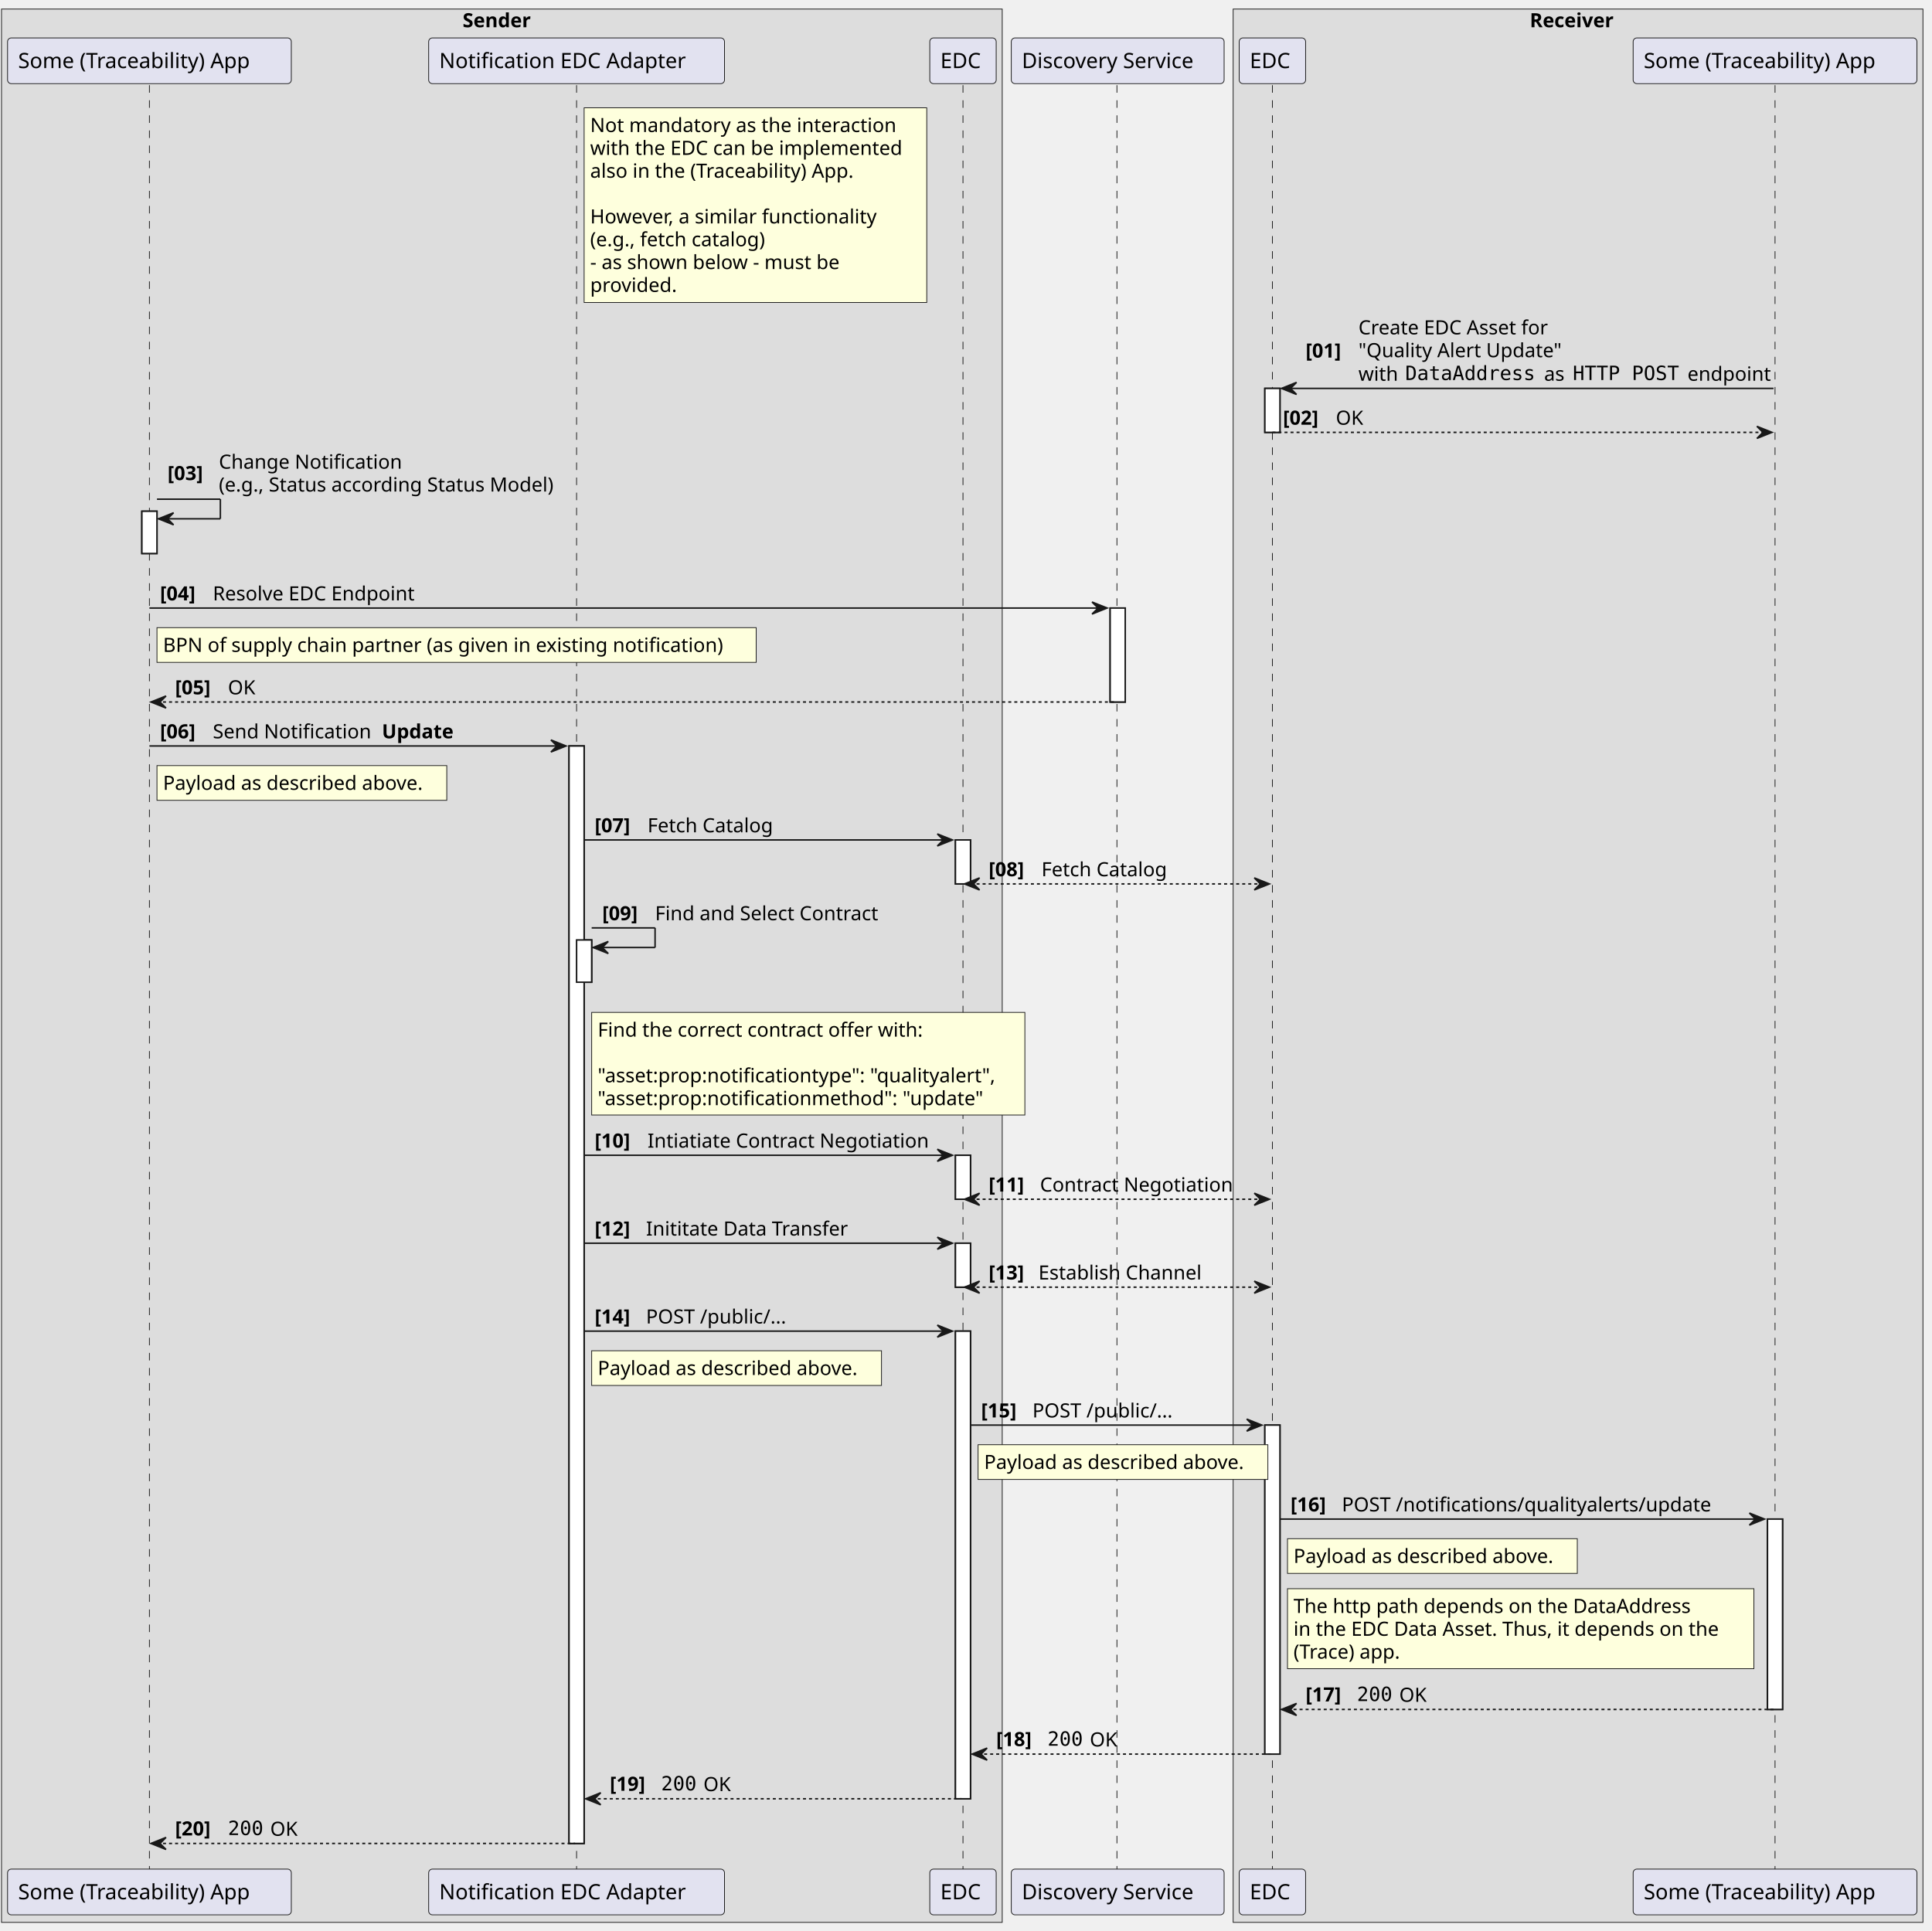
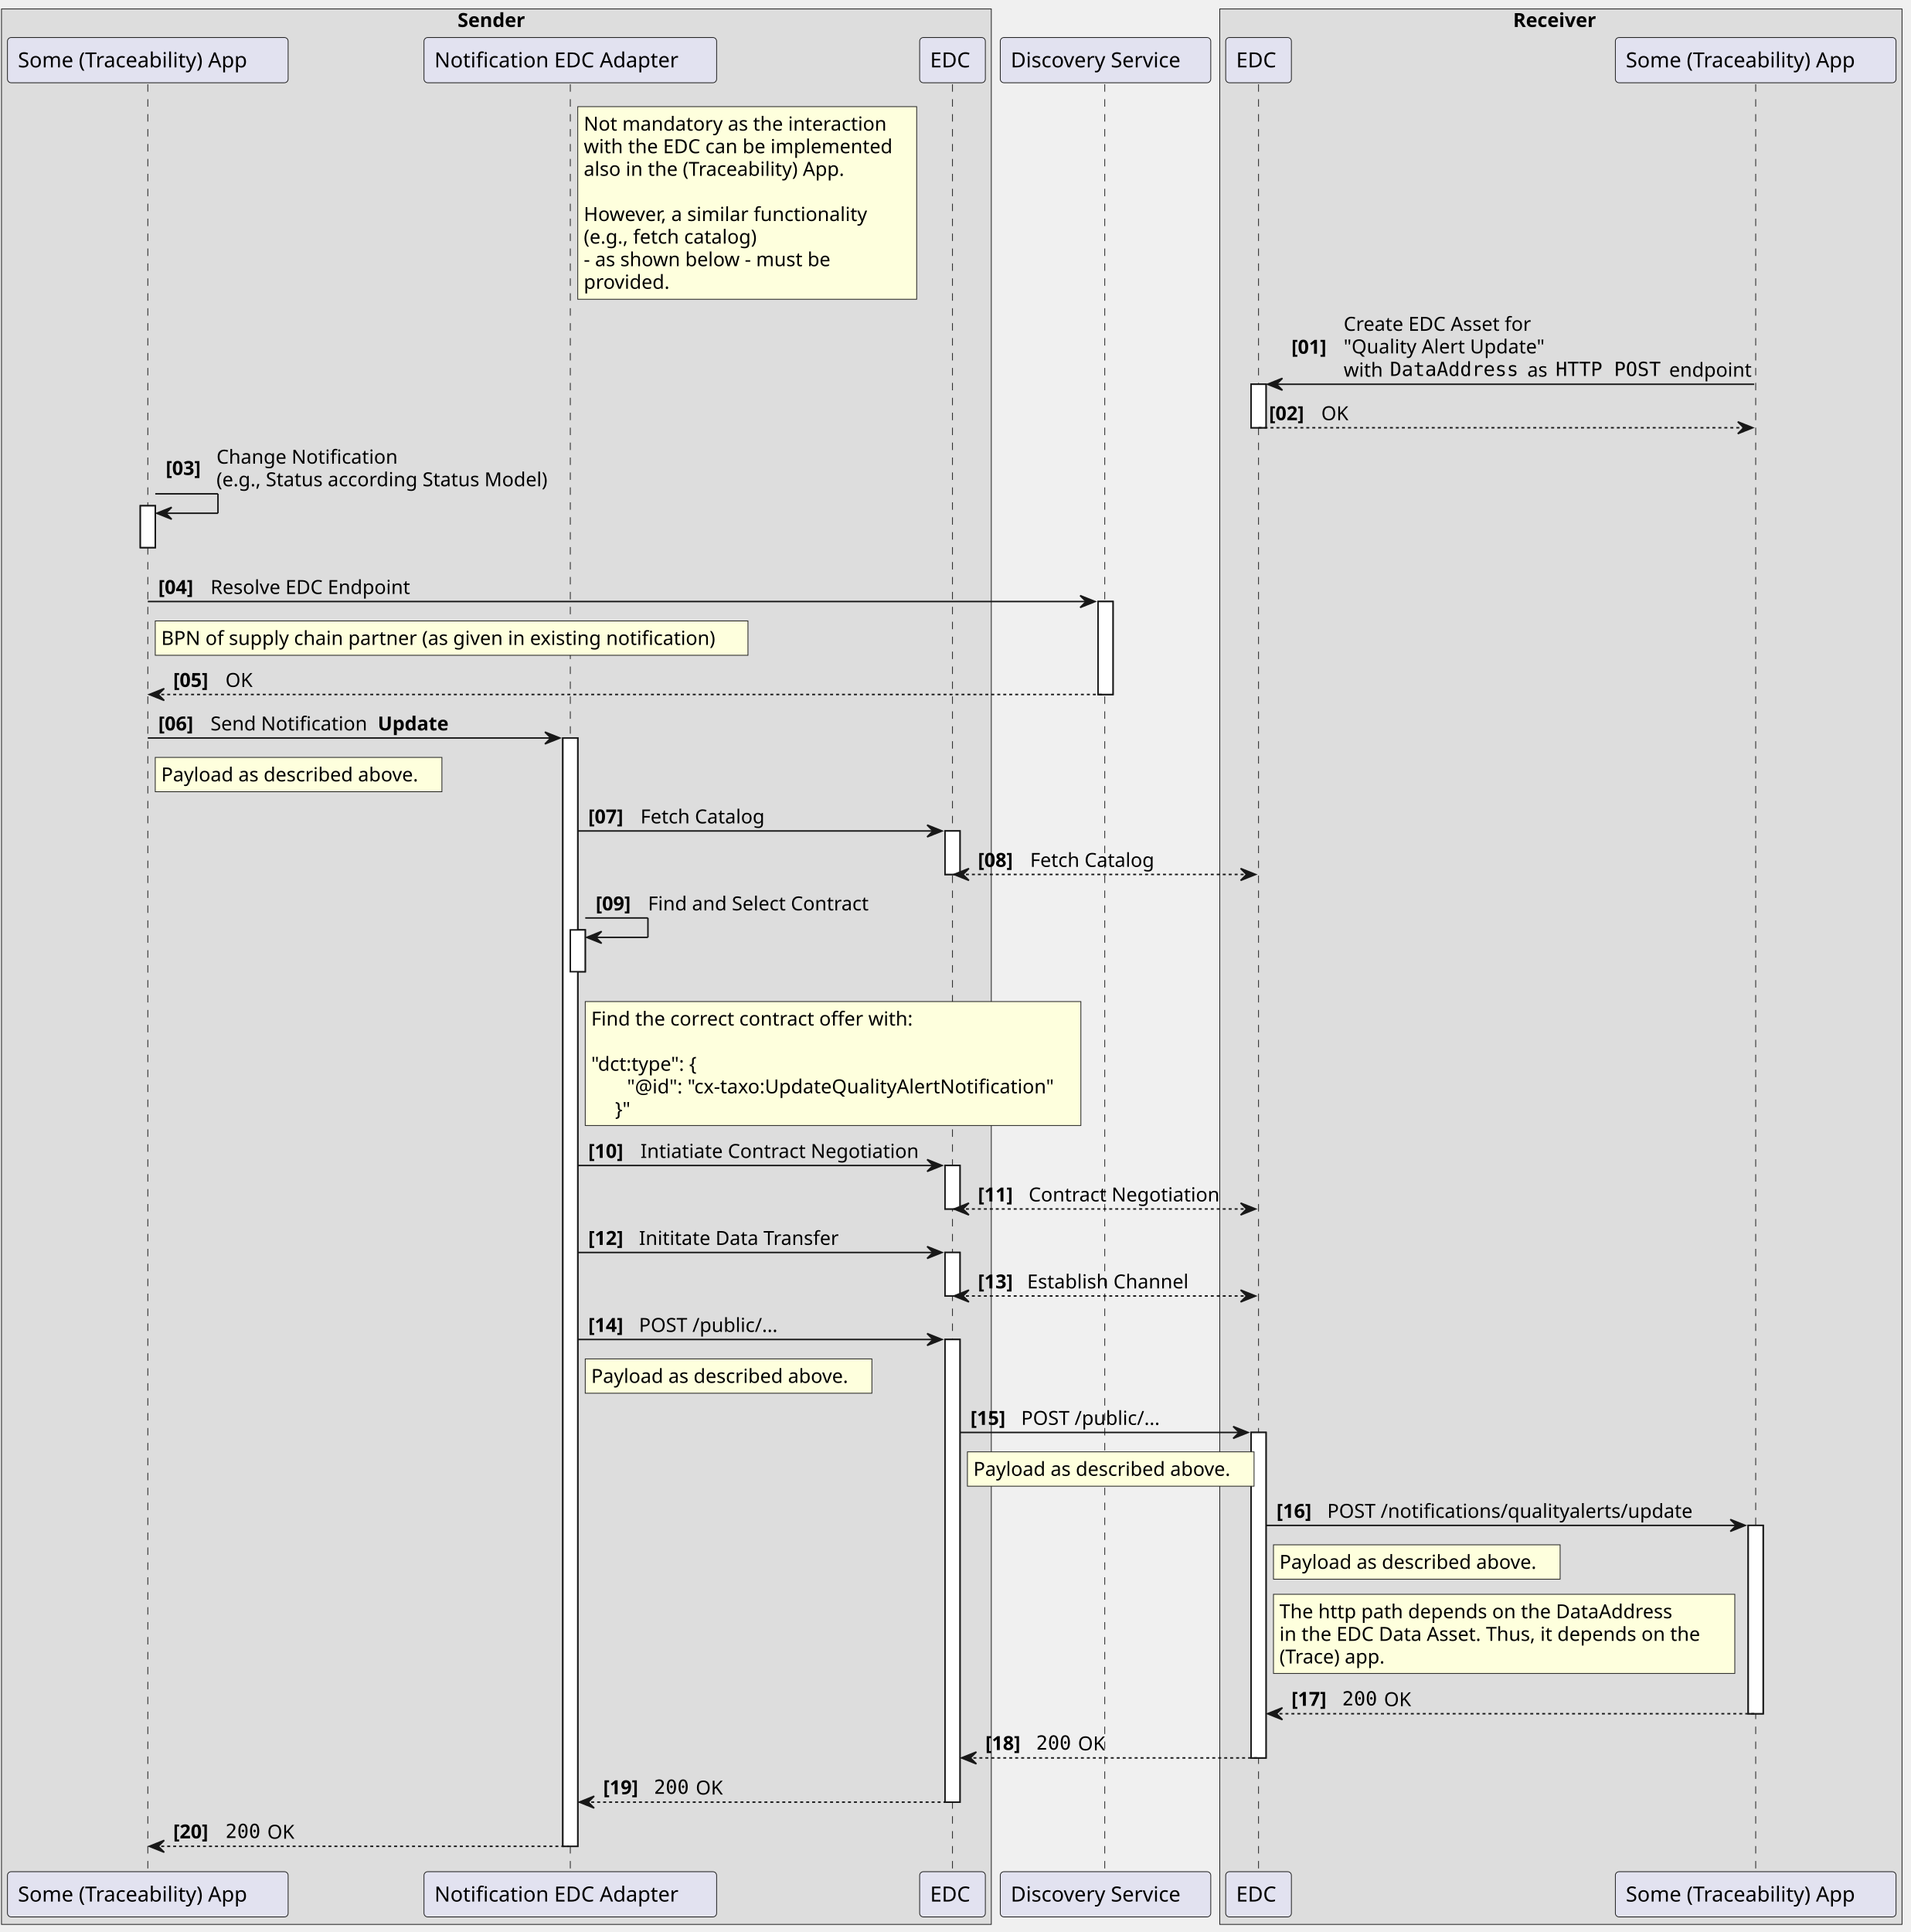
- <svg xmlns="http://www.w3.org/2000/svg" contentStyleType="text/css" height="1279px" preserveAspectRatio="none" style="width:1280px;height:1279px;background:#FFFFFF;" version="1.1" viewBox="0 0 1280 1279" width="1280px" zoomAndPan="magnify">
+ <svg xmlns="http://www.w3.org/2000/svg" contentStyleType="text/css" height="1294px" preserveAspectRatio="none" style="width:1280px;height:1294px;background:#FFFFFF;" version="1.1" viewBox="0 0 1280 1294" width="1280px" zoomAndPan="magnify">
  <defs />
  <g>
-     <rect fill="#DDDDDD" height="1267.774" style="stroke:#181818;stroke-width:0.5;" width="663" x="1" y="6" />
+     <rect fill="#DDDDDD" height="1282.906" style="stroke:#181818;stroke-width:0.5;" width="663" x="1" y="6" />
    <text fill="#000000" font-family="sans-serif" font-size="13" font-weight="bold" lengthAdjust="spacing" textLength="52" x="306.5" y="18.067">Sender</text>
-     <rect fill="#DDDDDD" height="1267.774" style="stroke:#181818;stroke-width:0.5;" width="457" x="817" y="6" />
+     <rect fill="#DDDDDD" height="1282.906" style="stroke:#181818;stroke-width:0.5;" width="457" x="817" y="6" />
    <text fill="#000000" font-family="sans-serif" font-size="13" font-weight="bold" lengthAdjust="spacing" textLength="64" x="1013.5" y="18.067">Receiver</text>
    <rect fill="#FFFFFF" height="28" style="stroke:#181818;stroke-width:1.0;" width="10" x="94" y="338.756" />
-     <rect fill="#FFFFFF" height="727.189" style="stroke:#181818;stroke-width:1.0;" width="10" x="377" y="494.288" />
+     <rect fill="#FFFFFF" height="742.322" style="stroke:#181818;stroke-width:1.0;" width="10" x="377" y="494.288" />
    <rect fill="#FFFFFF" height="28" style="stroke:#181818;stroke-width:1.0;" width="10" x="382" y="622.819" />
    <rect fill="#FFFFFF" height="29.133" style="stroke:#181818;stroke-width:1.0;" width="10" x="633" y="556.553" />
-     <rect fill="#FFFFFF" height="29.133" style="stroke:#181818;stroke-width:1.0;" width="10" x="633" y="765.483" />
-     <rect fill="#FFFFFF" height="29.133" style="stroke:#181818;stroke-width:1.0;" width="10" x="633" y="823.749" />
-     <rect fill="#FFFFFF" height="309.863" style="stroke:#181818;stroke-width:1.0;" width="10" x="633" y="882.014" />
+     <rect fill="#FFFFFF" height="29.133" style="stroke:#181818;stroke-width:1.0;" width="10" x="633" y="780.616" />
+     <rect fill="#FFFFFF" height="29.133" style="stroke:#181818;stroke-width:1.0;" width="10" x="633" y="838.881" />
+     <rect fill="#FFFFFF" height="309.863" style="stroke:#181818;stroke-width:1.0;" width="10" x="633" y="897.147" />
    <rect fill="#FFFFFF" height="62.266" style="stroke:#181818;stroke-width:1.0;" width="10" x="735.5" y="402.889" />
    <rect fill="#FFFFFF" height="29.133" style="stroke:#181818;stroke-width:1.0;" width="10" x="838" y="257.358" />
-     <rect fill="#FFFFFF" height="217.997" style="stroke:#181818;stroke-width:1.0;" width="10" x="838" y="944.28" />
-     <rect fill="#FFFFFF" height="126.131" style="stroke:#181818;stroke-width:1.0;" width="10" x="1171" y="1006.545" />
-     <line style="stroke:#181818;stroke-width:0.5;stroke-dasharray:5.0,5.0;" x1="99" x2="99" y1="56.43" y2="1239.477" />
-     <line style="stroke:#181818;stroke-width:0.5;stroke-dasharray:5.0,5.0;" x1="382" x2="382" y1="56.43" y2="1239.477" />
-     <line style="stroke:#181818;stroke-width:0.5;stroke-dasharray:5.0,5.0;" x1="638" x2="638" y1="56.43" y2="1239.477" />
-     <line style="stroke:#181818;stroke-width:0.5;stroke-dasharray:5.0,5.0;" x1="740" x2="740" y1="56.43" y2="1239.477" />
-     <line style="stroke:#181818;stroke-width:0.5;stroke-dasharray:5.0,5.0;" x1="843" x2="843" y1="56.43" y2="1239.477" />
-     <line style="stroke:#181818;stroke-width:0.5;stroke-dasharray:5.0,5.0;" x1="1176" x2="1176" y1="56.43" y2="1239.477" />
+     <rect fill="#FFFFFF" height="217.997" style="stroke:#181818;stroke-width:1.0;" width="10" x="838" y="959.413" />
+     <rect fill="#FFFFFF" height="126.131" style="stroke:#181818;stroke-width:1.0;" width="10" x="1171" y="1021.678" />
+     <line style="stroke:#181818;stroke-width:0.5;stroke-dasharray:5.0,5.0;" x1="99" x2="99" y1="56.43" y2="1254.609" />
+     <line style="stroke:#181818;stroke-width:0.5;stroke-dasharray:5.0,5.0;" x1="382" x2="382" y1="56.43" y2="1254.609" />
+     <line style="stroke:#181818;stroke-width:0.5;stroke-dasharray:5.0,5.0;" x1="638" x2="638" y1="56.43" y2="1254.609" />
+     <line style="stroke:#181818;stroke-width:0.5;stroke-dasharray:5.0,5.0;" x1="740" x2="740" y1="56.43" y2="1254.609" />
+     <line style="stroke:#181818;stroke-width:0.5;stroke-dasharray:5.0,5.0;" x1="843" x2="843" y1="56.43" y2="1254.609" />
+     <line style="stroke:#181818;stroke-width:0.5;stroke-dasharray:5.0,5.0;" x1="1176" x2="1176" y1="56.43" y2="1254.609" />
    <rect fill="#E2E2F0" height="30.297" rx="2.5" ry="2.5" style="stroke:#181818;stroke-width:0.5;" width="188" x="5" y="25.133" />
    <text fill="#000000" font-family="sans-serif" font-size="14" lengthAdjust="spacing" textLength="174" x="12" y="45.128">Some (Traceability) App</text>
-     <rect fill="#E2E2F0" height="30.297" rx="2.5" ry="2.5" style="stroke:#181818;stroke-width:0.5;" width="188" x="5" y="1238.477" />
-     <text fill="#000000" font-family="sans-serif" font-size="14" lengthAdjust="spacing" textLength="174" x="12" y="1258.472">Some (Traceability) App</text>
+     <rect fill="#E2E2F0" height="30.297" rx="2.5" ry="2.5" style="stroke:#181818;stroke-width:0.5;" width="188" x="5" y="1253.609" />
+     <text fill="#000000" font-family="sans-serif" font-size="14" lengthAdjust="spacing" textLength="174" x="12" y="1273.605">Some (Traceability) App</text>
    <rect fill="#E2E2F0" height="30.297" rx="2.5" ry="2.5" style="stroke:#181818;stroke-width:0.5;" width="196" x="284" y="25.133" />
    <text fill="#000000" font-family="sans-serif" font-size="14" lengthAdjust="spacing" textLength="182" x="291" y="45.128">Notification EDC Adapter</text>
-     <rect fill="#E2E2F0" height="30.297" rx="2.5" ry="2.5" style="stroke:#181818;stroke-width:0.5;" width="196" x="284" y="1238.477" />
-     <text fill="#000000" font-family="sans-serif" font-size="14" lengthAdjust="spacing" textLength="182" x="291" y="1258.472">Notification EDC Adapter</text>
+     <rect fill="#E2E2F0" height="30.297" rx="2.5" ry="2.5" style="stroke:#181818;stroke-width:0.5;" width="196" x="284" y="1253.609" />
+     <text fill="#000000" font-family="sans-serif" font-size="14" lengthAdjust="spacing" textLength="182" x="291" y="1273.605">Notification EDC Adapter</text>
    <rect fill="#E2E2F0" height="30.297" rx="2.5" ry="2.5" style="stroke:#181818;stroke-width:0.5;" width="44" x="616" y="25.133" />
    <text fill="#000000" font-family="sans-serif" font-size="14" lengthAdjust="spacing" textLength="30" x="623" y="45.128">EDC</text>
-     <rect fill="#E2E2F0" height="30.297" rx="2.5" ry="2.5" style="stroke:#181818;stroke-width:0.5;" width="44" x="616" y="1238.477" />
-     <text fill="#000000" font-family="sans-serif" font-size="14" lengthAdjust="spacing" textLength="30" x="623" y="1258.472">EDC</text>
+     <rect fill="#E2E2F0" height="30.297" rx="2.5" ry="2.5" style="stroke:#181818;stroke-width:0.5;" width="44" x="616" y="1253.609" />
+     <text fill="#000000" font-family="sans-serif" font-size="14" lengthAdjust="spacing" textLength="30" x="623" y="1273.605">EDC</text>
    <rect fill="#E2E2F0" height="30.297" rx="2.5" ry="2.5" style="stroke:#181818;stroke-width:0.5;" width="141" x="670" y="25.133" />
    <text fill="#000000" font-family="sans-serif" font-size="14" lengthAdjust="spacing" textLength="127" x="677" y="45.128">Discovery Service</text>
-     <rect fill="#E2E2F0" height="30.297" rx="2.5" ry="2.5" style="stroke:#181818;stroke-width:0.5;" width="141" x="670" y="1238.477" />
-     <text fill="#000000" font-family="sans-serif" font-size="14" lengthAdjust="spacing" textLength="127" x="677" y="1258.472">Discovery Service</text>
+     <rect fill="#E2E2F0" height="30.297" rx="2.5" ry="2.5" style="stroke:#181818;stroke-width:0.5;" width="141" x="670" y="1253.609" />
+     <text fill="#000000" font-family="sans-serif" font-size="14" lengthAdjust="spacing" textLength="127" x="677" y="1273.605">Discovery Service</text>
    <rect fill="#E2E2F0" height="30.297" rx="2.5" ry="2.5" style="stroke:#181818;stroke-width:0.5;" width="44" x="821" y="25.133" />
    <text fill="#000000" font-family="sans-serif" font-size="14" lengthAdjust="spacing" textLength="30" x="828" y="45.128">EDC</text>
-     <rect fill="#E2E2F0" height="30.297" rx="2.5" ry="2.5" style="stroke:#181818;stroke-width:0.5;" width="44" x="821" y="1238.477" />
-     <text fill="#000000" font-family="sans-serif" font-size="14" lengthAdjust="spacing" textLength="30" x="828" y="1258.472">EDC</text>
+     <rect fill="#E2E2F0" height="30.297" rx="2.5" ry="2.5" style="stroke:#181818;stroke-width:0.5;" width="44" x="821" y="1253.609" />
+     <text fill="#000000" font-family="sans-serif" font-size="14" lengthAdjust="spacing" textLength="30" x="828" y="1273.605">EDC</text>
    <rect fill="#E2E2F0" height="30.297" rx="2.5" ry="2.5" style="stroke:#181818;stroke-width:0.5;" width="188" x="1082" y="25.133" />
    <text fill="#000000" font-family="sans-serif" font-size="14" lengthAdjust="spacing" textLength="174" x="1089" y="45.128">Some (Traceability) App</text>
-     <rect fill="#E2E2F0" height="30.297" rx="2.5" ry="2.5" style="stroke:#181818;stroke-width:0.5;" width="188" x="1082" y="1238.477" />
-     <text fill="#000000" font-family="sans-serif" font-size="14" lengthAdjust="spacing" textLength="174" x="1089" y="1258.472">Some (Traceability) App</text>
+     <rect fill="#E2E2F0" height="30.297" rx="2.5" ry="2.5" style="stroke:#181818;stroke-width:0.5;" width="188" x="1082" y="1253.609" />
+     <text fill="#000000" font-family="sans-serif" font-size="14" lengthAdjust="spacing" textLength="174" x="1089" y="1273.605">Some (Traceability) App</text>
    <rect fill="#FFFFFF" height="28" style="stroke:#181818;stroke-width:1.0;" width="10" x="94" y="338.756" />
-     <rect fill="#FFFFFF" height="727.189" style="stroke:#181818;stroke-width:1.0;" width="10" x="377" y="494.288" />
+     <rect fill="#FFFFFF" height="742.322" style="stroke:#181818;stroke-width:1.0;" width="10" x="377" y="494.288" />
    <rect fill="#FFFFFF" height="28" style="stroke:#181818;stroke-width:1.0;" width="10" x="382" y="622.819" />
    <rect fill="#FFFFFF" height="29.133" style="stroke:#181818;stroke-width:1.0;" width="10" x="633" y="556.553" />
-     <rect fill="#FFFFFF" height="29.133" style="stroke:#181818;stroke-width:1.0;" width="10" x="633" y="765.483" />
-     <rect fill="#FFFFFF" height="29.133" style="stroke:#181818;stroke-width:1.0;" width="10" x="633" y="823.749" />
-     <rect fill="#FFFFFF" height="309.863" style="stroke:#181818;stroke-width:1.0;" width="10" x="633" y="882.014" />
+     <rect fill="#FFFFFF" height="29.133" style="stroke:#181818;stroke-width:1.0;" width="10" x="633" y="780.616" />
+     <rect fill="#FFFFFF" height="29.133" style="stroke:#181818;stroke-width:1.0;" width="10" x="633" y="838.881" />
+     <rect fill="#FFFFFF" height="309.863" style="stroke:#181818;stroke-width:1.0;" width="10" x="633" y="897.147" />
    <rect fill="#FFFFFF" height="62.266" style="stroke:#181818;stroke-width:1.0;" width="10" x="735.5" y="402.889" />
    <rect fill="#FFFFFF" height="29.133" style="stroke:#181818;stroke-width:1.0;" width="10" x="838" y="257.358" />
-     <rect fill="#FFFFFF" height="217.997" style="stroke:#181818;stroke-width:1.0;" width="10" x="838" y="944.28" />
-     <rect fill="#FFFFFF" height="126.131" style="stroke:#181818;stroke-width:1.0;" width="10" x="1171" y="1006.545" />
+     <rect fill="#FFFFFF" height="217.997" style="stroke:#181818;stroke-width:1.0;" width="10" x="838" y="959.413" />
+     <rect fill="#FFFFFF" height="126.131" style="stroke:#181818;stroke-width:1.0;" width="10" x="1171" y="1021.678" />
    <rect fill="#FEFFDD" height="129" style="stroke:#181818;stroke-width:0.5;" width="227" x="387" y="71.43" />
    <text fill="#000000" font-family="sans-serif" font-size="13" lengthAdjust="spacing" textLength="213" x="391" y="87.497">Not mandatory as the interaction</text>
    <text fill="#000000" font-family="sans-serif" font-size="13" lengthAdjust="spacing" textLength="219" x="391" y="102.629">with the EDC can be implemented</text>
    <text fill="#000000" font-family="sans-serif" font-size="13" lengthAdjust="spacing" textLength="187" x="391" y="117.762">also in the (Traceability) App.</text>
    <text fill="#000000" font-family="sans-serif" font-size="13" lengthAdjust="spacing" textLength="4" x="391" y="132.895"> </text>
    <text fill="#000000" font-family="sans-serif" font-size="13" lengthAdjust="spacing" textLength="202" x="391" y="148.028">However, a similar functionality</text>
    <text fill="#000000" font-family="sans-serif" font-size="13" lengthAdjust="spacing" textLength="126" x="391" y="163.161">(e.g., fetch catalog)</text>
    <text fill="#000000" font-family="sans-serif" font-size="13" lengthAdjust="spacing" textLength="178" x="391" y="178.293">- as shown below - must be</text>
    <text fill="#000000" font-family="sans-serif" font-size="13" lengthAdjust="spacing" textLength="60" x="391" y="193.426">provided.</text>
    <polygon fill="#181818" points="859,253.358,849,257.358,859,261.358,855,257.358" style="stroke:#181818;stroke-width:1.0;" />
    <line style="stroke:#181818;stroke-width:1.0;" x1="853" x2="1175" y1="257.358" y2="257.358" />
    <text fill="#000000" font-family="sans-serif" font-size="13" font-weight="bold" lengthAdjust="spacing" textLength="31" x="865" y="236.925">[01]</text>
    <text fill="#000000" font-family="sans-serif" font-size="13" lengthAdjust="spacing" textLength="136" x="900" y="221.559">Create EDC Asset for</text>
    <text fill="#000000" font-family="sans-serif" font-size="13" lengthAdjust="spacing" textLength="139" x="900" y="236.692">"Quality Alert Update"</text>
    <text fill="#000000" font-family="sans-serif" font-size="13" lengthAdjust="spacing" textLength="27" x="900" y="252.292">with</text>
    <text fill="#000000" font-family="monospace" font-size="13" lengthAdjust="spacing" textLength="88" x="931" y="251.796">DataAddress</text>
    <text fill="#000000" font-family="sans-serif" font-size="13" lengthAdjust="spacing" textLength="15" x="1023" y="252.292">as</text>
    <text fill="#000000" font-family="monospace" font-size="13" lengthAdjust="spacing" textLength="72" x="1042" y="251.796">HTTP POST</text>
    <text fill="#000000" font-family="sans-serif" font-size="13" lengthAdjust="spacing" textLength="56" x="1118" y="252.292">endpoint</text>
    <polygon fill="#181818" points="1164,282.491,1174,286.491,1164,290.491,1168,286.491" style="stroke:#181818;stroke-width:1.0;" />
    <line style="stroke:#181818;stroke-width:1.0;stroke-dasharray:2.0,2.0;" x1="843" x2="1170" y1="286.491" y2="286.491" />
    <text fill="#000000" font-family="sans-serif" font-size="13" font-weight="bold" lengthAdjust="spacing" textLength="31" x="850" y="281.425">[02]</text>
    <text fill="#000000" font-family="sans-serif" font-size="13" lengthAdjust="spacing" textLength="18" x="885" y="281.425">OK</text>
    <line style="stroke:#181818;stroke-width:1.0;" x1="104" x2="146" y1="330.756" y2="330.756" />
    <line style="stroke:#181818;stroke-width:1.0;" x1="146" x2="146" y1="330.756" y2="343.756" />
    <line style="stroke:#181818;stroke-width:1.0;" x1="105" x2="146" y1="343.756" y2="343.756" />
    <polygon fill="#181818" points="115,339.756,105,343.756,115,347.756,111,343.756" style="stroke:#181818;stroke-width:1.0;" />
    <text fill="#000000" font-family="sans-serif" font-size="13" font-weight="bold" lengthAdjust="spacing" textLength="30" x="111" y="318.124">[03]</text>
    <text fill="#000000" font-family="sans-serif" font-size="13" lengthAdjust="spacing" textLength="125" x="145" y="310.558">Change Notification</text>
    <text fill="#000000" font-family="sans-serif" font-size="13" lengthAdjust="spacing" textLength="235" x="145" y="325.69">(e.g., Status according Status Model)</text>
    <polygon fill="#181818" points="723.5,398.889,733.5,402.889,723.5,406.889,727.5,402.889" style="stroke:#181818;stroke-width:1.0;" />
    <line style="stroke:#181818;stroke-width:1.0;" x1="99" x2="729.5" y1="402.889" y2="402.889" />
    <text fill="#000000" font-family="sans-serif" font-size="13" font-weight="bold" lengthAdjust="spacing" textLength="31" x="106" y="397.823">[04]</text>
    <text fill="#000000" font-family="sans-serif" font-size="13" lengthAdjust="spacing" textLength="142" x="141" y="397.823">Resolve EDC Endpoint</text>
    <rect fill="#FEFFDD" height="23" style="stroke:#181818;stroke-width:0.5;" width="397" x="104" y="415.889" />
    <text fill="#000000" font-family="sans-serif" font-size="13" lengthAdjust="spacing" textLength="389" x="108" y="431.956">BPN of supply chain partner (as given in existing notification)</text>
    <polygon fill="#181818" points="110,461.155,100,465.155,110,469.155,106,465.155" style="stroke:#181818;stroke-width:1.0;" />
    <line style="stroke:#181818;stroke-width:1.0;stroke-dasharray:2.0,2.0;" x1="104" x2="739.5" y1="465.155" y2="465.155" />
    <text fill="#000000" font-family="sans-serif" font-size="13" font-weight="bold" lengthAdjust="spacing" textLength="31" x="116" y="460.089">[05]</text>
    <text fill="#000000" font-family="sans-serif" font-size="13" lengthAdjust="spacing" textLength="18" x="151" y="460.089">OK</text>
    <polygon fill="#181818" points="365,490.288,375,494.288,365,498.288,369,494.288" style="stroke:#181818;stroke-width:1.0;" />
    <line style="stroke:#181818;stroke-width:1.0;" x1="99" x2="371" y1="494.288" y2="494.288" />
    <text fill="#000000" font-family="sans-serif" font-size="13" font-weight="bold" lengthAdjust="spacing" textLength="31" x="106" y="489.222">[06]</text>
    <text fill="#000000" font-family="sans-serif" font-size="13" lengthAdjust="spacing" textLength="108" x="141" y="489.222">Send Notification</text>
    <text fill="#000000" font-family="sans-serif" font-size="13" font-weight="bold" lengthAdjust="spacing" textLength="54" x="253" y="489.222">Update</text>
    <rect fill="#FEFFDD" height="23" style="stroke:#181818;stroke-width:0.5;" width="192" x="104" y="507.288" />
    <text fill="#000000" font-family="sans-serif" font-size="13" lengthAdjust="spacing" textLength="184" x="108" y="523.354">Payload as described above.</text>
    <polygon fill="#181818" points="621,552.553,631,556.553,621,560.553,625,556.553" style="stroke:#181818;stroke-width:1.0;" />
    <line style="stroke:#181818;stroke-width:1.0;" x1="387" x2="627" y1="556.553" y2="556.553" />
    <text fill="#000000" font-family="sans-serif" font-size="13" font-weight="bold" lengthAdjust="spacing" textLength="31" x="394" y="551.487">[07]</text>
    <text fill="#000000" font-family="sans-serif" font-size="13" lengthAdjust="spacing" textLength="88" x="429" y="551.487">Fetch Catalog</text>
    <polygon fill="#181818" points="649,581.686,639,585.686,649,589.686,645,585.686" style="stroke:#181818;stroke-width:1.0;" />
    <polygon fill="#181818" points="831,581.686,841,585.686,831,589.686,835,585.686" style="stroke:#181818;stroke-width:1.0;" />
    <line style="stroke:#181818;stroke-width:1.0;stroke-dasharray:2.0,2.0;" x1="643" x2="837" y1="585.686" y2="585.686" />
    <text fill="#000000" font-family="sans-serif" font-size="13" font-weight="bold" lengthAdjust="spacing" textLength="31" x="655" y="580.62">[08]</text>
    <text fill="#000000" font-family="sans-serif" font-size="13" lengthAdjust="spacing" textLength="88" x="690" y="580.62">Fetch Catalog</text>
    <line style="stroke:#181818;stroke-width:1.0;" x1="392" x2="434" y1="614.819" y2="614.819" />
    <line style="stroke:#181818;stroke-width:1.0;" x1="434" x2="434" y1="614.819" y2="627.819" />
    <line style="stroke:#181818;stroke-width:1.0;" x1="393" x2="434" y1="627.819" y2="627.819" />
    <polygon fill="#181818" points="403,623.819,393,627.819,403,631.819,399,627.819" style="stroke:#181818;stroke-width:1.0;" />
    <text fill="#000000" font-family="sans-serif" font-size="13" font-weight="bold" lengthAdjust="spacing" textLength="31" x="399" y="609.753">[09]</text>
    <text fill="#000000" font-family="sans-serif" font-size="13" lengthAdjust="spacing" textLength="156" x="434" y="609.753">Find and Select Contract</text>
-     <rect fill="#FEFFDD" height="68" style="stroke:#181818;stroke-width:0.5;" width="287" x="392" y="670.819" />
+     <rect fill="#FEFFDD" height="83" style="stroke:#181818;stroke-width:0.5;" width="332" x="392" y="670.819" />
    <text fill="#000000" font-family="sans-serif" font-size="13" lengthAdjust="spacing" textLength="228" x="396" y="686.886">Find the correct contract offer with:</text>
    <text fill="#000000" font-family="sans-serif" font-size="13" lengthAdjust="spacing" textLength="4" x="396" y="702.019"> </text>
-     <text fill="#000000" font-family="sans-serif" font-size="13" lengthAdjust="spacing" textLength="279" x="396" y="717.151">"asset:prop:notificationtype": "qualityalert",</text>
-     <text fill="#000000" font-family="sans-serif" font-size="13" lengthAdjust="spacing" textLength="269" x="396" y="732.284">"asset:prop:notificationmethod": "update"</text>
-     <polygon fill="#181818" points="621,761.483,631,765.483,621,769.483,625,765.483" style="stroke:#181818;stroke-width:1.0;" />
-     <line style="stroke:#181818;stroke-width:1.0;" x1="387" x2="627" y1="765.483" y2="765.483" />
-     <text fill="#000000" font-family="sans-serif" font-size="13" font-weight="bold" lengthAdjust="spacing" textLength="31" x="394" y="760.417">[10]</text>
-     <text fill="#000000" font-family="sans-serif" font-size="13" lengthAdjust="spacing" textLength="192" x="429" y="760.417">Intiatiate Contract Negotiation</text>
-     <polygon fill="#181818" points="649,790.616,639,794.616,649,798.616,645,794.616" style="stroke:#181818;stroke-width:1.0;" />
-     <polygon fill="#181818" points="831,790.616,841,794.616,831,798.616,835,794.616" style="stroke:#181818;stroke-width:1.0;" />
-     <line style="stroke:#181818;stroke-width:1.0;stroke-dasharray:2.0,2.0;" x1="643" x2="837" y1="794.616" y2="794.616" />
-     <text fill="#000000" font-family="sans-serif" font-size="13" font-weight="bold" lengthAdjust="spacing" textLength="30" x="655" y="789.55">[11]</text>
-     <text fill="#000000" font-family="sans-serif" font-size="13" lengthAdjust="spacing" textLength="132" x="689" y="789.55">Contract Negotiation</text>
-     <polygon fill="#181818" points="621,819.749,631,823.749,621,827.749,625,823.749" style="stroke:#181818;stroke-width:1.0;" />
-     <line style="stroke:#181818;stroke-width:1.0;" x1="387" x2="627" y1="823.749" y2="823.749" />
-     <text fill="#000000" font-family="sans-serif" font-size="13" font-weight="bold" lengthAdjust="spacing" textLength="30" x="394" y="818.683">[12]</text>
-     <text fill="#000000" font-family="sans-serif" font-size="13" lengthAdjust="spacing" textLength="141" x="428" y="818.683">Inititate Data Transfer</text>
-     <polygon fill="#181818" points="649,848.881,639,852.881,649,856.881,645,852.881" style="stroke:#181818;stroke-width:1.0;" />
-     <polygon fill="#181818" points="831,848.881,841,852.881,831,856.881,835,852.881" style="stroke:#181818;stroke-width:1.0;" />
-     <line style="stroke:#181818;stroke-width:1.0;stroke-dasharray:2.0,2.0;" x1="643" x2="837" y1="852.881" y2="852.881" />
-     <text fill="#000000" font-family="sans-serif" font-size="13" font-weight="bold" lengthAdjust="spacing" textLength="29" x="655" y="847.815">[13]</text>
-     <text fill="#000000" font-family="sans-serif" font-size="13" lengthAdjust="spacing" textLength="113" x="688" y="847.815">Establish Channel</text>
-     <polygon fill="#181818" points="621,878.014,631,882.014,621,886.014,625,882.014" style="stroke:#181818;stroke-width:1.0;" />
-     <line style="stroke:#181818;stroke-width:1.0;" x1="387" x2="627" y1="882.014" y2="882.014" />
-     <text fill="#000000" font-family="sans-serif" font-size="13" font-weight="bold" lengthAdjust="spacing" textLength="30" x="394" y="876.948">[14]</text>
-     <text fill="#000000" font-family="sans-serif" font-size="13" lengthAdjust="spacing" textLength="95" x="428" y="876.948">POST /public/...</text>
-     <rect fill="#FEFFDD" height="23" style="stroke:#181818;stroke-width:0.5;" width="192" x="392" y="895.014" />
-     <text fill="#000000" font-family="sans-serif" font-size="13" lengthAdjust="spacing" textLength="184" x="396" y="911.081">Payload as described above.</text>
-     <polygon fill="#181818" points="826,940.28,836,944.28,826,948.28,830,944.28" style="stroke:#181818;stroke-width:1.0;" />
-     <line style="stroke:#181818;stroke-width:1.0;" x1="643" x2="832" y1="944.28" y2="944.28" />
-     <text fill="#000000" font-family="sans-serif" font-size="13" font-weight="bold" lengthAdjust="spacing" textLength="30" x="650" y="939.214">[15]</text>
-     <text fill="#000000" font-family="sans-serif" font-size="13" lengthAdjust="spacing" textLength="95" x="684" y="939.214">POST /public/...</text>
-     <rect fill="#FEFFDD" height="23" style="stroke:#181818;stroke-width:0.5;" width="192" x="648" y="957.28" />
-     <text fill="#000000" font-family="sans-serif" font-size="13" lengthAdjust="spacing" textLength="184" x="652" y="973.347">Payload as described above.</text>
-     <polygon fill="#181818" points="1159,1002.545,1169,1006.545,1159,1010.545,1163,1006.545" style="stroke:#181818;stroke-width:1.0;" />
-     <line style="stroke:#181818;stroke-width:1.0;" x1="848" x2="1165" y1="1006.545" y2="1006.545" />
-     <text fill="#000000" font-family="sans-serif" font-size="13" font-weight="bold" lengthAdjust="spacing" textLength="30" x="855" y="1001.479">[16]</text>
-     <text fill="#000000" font-family="sans-serif" font-size="13" lengthAdjust="spacing" textLength="252" x="889" y="1001.479">POST /notifications/qualityalerts/update</text>
-     <rect fill="#FEFFDD" height="23" style="stroke:#181818;stroke-width:0.5;" width="192" x="853" y="1019.545" />
-     <text fill="#000000" font-family="sans-serif" font-size="13" lengthAdjust="spacing" textLength="184" x="857" y="1035.612">Payload as described above.</text>
-     <rect fill="#FEFFDD" height="53" style="stroke:#181818;stroke-width:0.5;" width="309" x="853" y="1052.678" />
-     <text fill="#000000" font-family="sans-serif" font-size="13" lengthAdjust="spacing" textLength="278" x="857" y="1068.745">The http path depends on the DataAddress</text>
-     <text fill="#000000" font-family="sans-serif" font-size="13" lengthAdjust="spacing" textLength="301" x="857" y="1083.878">in the EDC Data Asset. Thus, it depends on the</text>
-     <text fill="#000000" font-family="sans-serif" font-size="13" lengthAdjust="spacing" textLength="78" x="857" y="1099.011">(Trace) app.</text>
-     <polygon fill="#181818" points="859,1128.677,849,1132.677,859,1136.677,855,1132.677" style="stroke:#181818;stroke-width:1.0;" />
-     <line style="stroke:#181818;stroke-width:1.0;stroke-dasharray:2.0,2.0;" x1="853" x2="1175" y1="1132.677" y2="1132.677" />
-     <text fill="#000000" font-family="sans-serif" font-size="13" font-weight="bold" lengthAdjust="spacing" textLength="30" x="865" y="1127.377">[17]</text>
-     <text fill="#000000" font-family="monospace" font-size="13" lengthAdjust="spacing" textLength="24" x="899" y="1127.115">200</text>
-     <text fill="#000000" font-family="sans-serif" font-size="13" lengthAdjust="spacing" textLength="18" x="927" y="1127.611">OK</text>
-     <polygon fill="#181818" points="654,1158.277,644,1162.277,654,1166.277,650,1162.277" style="stroke:#181818;stroke-width:1.0;" />
-     <line style="stroke:#181818;stroke-width:1.0;stroke-dasharray:2.0,2.0;" x1="648" x2="842" y1="1162.277" y2="1162.277" />
-     <text fill="#000000" font-family="sans-serif" font-size="13" font-weight="bold" lengthAdjust="spacing" textLength="30" x="660" y="1156.977">[18]</text>
-     <text fill="#000000" font-family="monospace" font-size="13" lengthAdjust="spacing" textLength="24" x="694" y="1156.715">200</text>
-     <text fill="#000000" font-family="sans-serif" font-size="13" lengthAdjust="spacing" textLength="18" x="722" y="1157.211">OK</text>
-     <polygon fill="#181818" points="398,1187.877,388,1191.877,398,1195.877,394,1191.877" style="stroke:#181818;stroke-width:1.0;" />
-     <line style="stroke:#181818;stroke-width:1.0;stroke-dasharray:2.0,2.0;" x1="392" x2="637" y1="1191.877" y2="1191.877" />
-     <text fill="#000000" font-family="sans-serif" font-size="13" font-weight="bold" lengthAdjust="spacing" textLength="30" x="404" y="1186.577">[19]</text>
-     <text fill="#000000" font-family="monospace" font-size="13" lengthAdjust="spacing" textLength="24" x="438" y="1186.315">200</text>
-     <text fill="#000000" font-family="sans-serif" font-size="13" lengthAdjust="spacing" textLength="18" x="466" y="1186.811">OK</text>
-     <polygon fill="#181818" points="110,1217.477,100,1221.477,110,1225.477,106,1221.477" style="stroke:#181818;stroke-width:1.0;" />
-     <line style="stroke:#181818;stroke-width:1.0;stroke-dasharray:2.0,2.0;" x1="104" x2="381" y1="1221.477" y2="1221.477" />
-     <text fill="#000000" font-family="sans-serif" font-size="13" font-weight="bold" lengthAdjust="spacing" textLength="31" x="116" y="1216.177">[20]</text>
-     <text fill="#000000" font-family="monospace" font-size="13" lengthAdjust="spacing" textLength="24" x="151" y="1215.915">200</text>
-     <text fill="#000000" font-family="sans-serif" font-size="13" lengthAdjust="spacing" textLength="18" x="179" y="1216.411">OK</text>
+     <text fill="#000000" font-family="sans-serif" font-size="13" lengthAdjust="spacing" textLength="82" x="396" y="717.151">"dct:type": {</text>
+     <text fill="#000000" font-family="sans-serif" font-size="13" lengthAdjust="spacing" textLength="300" x="420" y="732.284">"@id": "cx-taxo:UpdateQualityAlertNotification"</text>
+     <text fill="#000000" font-family="sans-serif" font-size="13" lengthAdjust="spacing" textLength="14" x="412" y="747.417">}"</text>
+     <polygon fill="#181818" points="621,776.616,631,780.616,621,784.616,625,780.616" style="stroke:#181818;stroke-width:1.0;" />
+     <line style="stroke:#181818;stroke-width:1.0;" x1="387" x2="627" y1="780.616" y2="780.616" />
+     <text fill="#000000" font-family="sans-serif" font-size="13" font-weight="bold" lengthAdjust="spacing" textLength="31" x="394" y="775.55">[10]</text>
+     <text fill="#000000" font-family="sans-serif" font-size="13" lengthAdjust="spacing" textLength="192" x="429" y="775.55">Intiatiate Contract Negotiation</text>
+     <polygon fill="#181818" points="649,805.749,639,809.749,649,813.749,645,809.749" style="stroke:#181818;stroke-width:1.0;" />
+     <polygon fill="#181818" points="831,805.749,841,809.749,831,813.749,835,809.749" style="stroke:#181818;stroke-width:1.0;" />
+     <line style="stroke:#181818;stroke-width:1.0;stroke-dasharray:2.0,2.0;" x1="643" x2="837" y1="809.749" y2="809.749" />
+     <text fill="#000000" font-family="sans-serif" font-size="13" font-weight="bold" lengthAdjust="spacing" textLength="30" x="655" y="804.683">[11]</text>
+     <text fill="#000000" font-family="sans-serif" font-size="13" lengthAdjust="spacing" textLength="132" x="689" y="804.683">Contract Negotiation</text>
+     <polygon fill="#181818" points="621,834.881,631,838.881,621,842.881,625,838.881" style="stroke:#181818;stroke-width:1.0;" />
+     <line style="stroke:#181818;stroke-width:1.0;" x1="387" x2="627" y1="838.881" y2="838.881" />
+     <text fill="#000000" font-family="sans-serif" font-size="13" font-weight="bold" lengthAdjust="spacing" textLength="30" x="394" y="833.815">[12]</text>
+     <text fill="#000000" font-family="sans-serif" font-size="13" lengthAdjust="spacing" textLength="141" x="428" y="833.815">Inititate Data Transfer</text>
+     <polygon fill="#181818" points="649,864.014,639,868.014,649,872.014,645,868.014" style="stroke:#181818;stroke-width:1.0;" />
+     <polygon fill="#181818" points="831,864.014,841,868.014,831,872.014,835,868.014" style="stroke:#181818;stroke-width:1.0;" />
+     <line style="stroke:#181818;stroke-width:1.0;stroke-dasharray:2.0,2.0;" x1="643" x2="837" y1="868.014" y2="868.014" />
+     <text fill="#000000" font-family="sans-serif" font-size="13" font-weight="bold" lengthAdjust="spacing" textLength="29" x="655" y="862.948">[13]</text>
+     <text fill="#000000" font-family="sans-serif" font-size="13" lengthAdjust="spacing" textLength="113" x="688" y="862.948">Establish Channel</text>
+     <polygon fill="#181818" points="621,893.147,631,897.147,621,901.147,625,897.147" style="stroke:#181818;stroke-width:1.0;" />
+     <line style="stroke:#181818;stroke-width:1.0;" x1="387" x2="627" y1="897.147" y2="897.147" />
+     <text fill="#000000" font-family="sans-serif" font-size="13" font-weight="bold" lengthAdjust="spacing" textLength="30" x="394" y="892.081">[14]</text>
+     <text fill="#000000" font-family="sans-serif" font-size="13" lengthAdjust="spacing" textLength="95" x="428" y="892.081">POST /public/...</text>
+     <rect fill="#FEFFDD" height="23" style="stroke:#181818;stroke-width:0.5;" width="192" x="392" y="910.147" />
+     <text fill="#000000" font-family="sans-serif" font-size="13" lengthAdjust="spacing" textLength="184" x="396" y="926.214">Payload as described above.</text>
+     <polygon fill="#181818" points="826,955.413,836,959.413,826,963.413,830,959.413" style="stroke:#181818;stroke-width:1.0;" />
+     <line style="stroke:#181818;stroke-width:1.0;" x1="643" x2="832" y1="959.413" y2="959.413" />
+     <text fill="#000000" font-family="sans-serif" font-size="13" font-weight="bold" lengthAdjust="spacing" textLength="30" x="650" y="954.347">[15]</text>
+     <text fill="#000000" font-family="sans-serif" font-size="13" lengthAdjust="spacing" textLength="95" x="684" y="954.347">POST /public/...</text>
+     <rect fill="#FEFFDD" height="23" style="stroke:#181818;stroke-width:0.5;" width="192" x="648" y="972.413" />
+     <text fill="#000000" font-family="sans-serif" font-size="13" lengthAdjust="spacing" textLength="184" x="652" y="988.479">Payload as described above.</text>
+     <polygon fill="#181818" points="1159,1017.678,1169,1021.678,1159,1025.678,1163,1021.678" style="stroke:#181818;stroke-width:1.0;" />
+     <line style="stroke:#181818;stroke-width:1.0;" x1="848" x2="1165" y1="1021.678" y2="1021.678" />
+     <text fill="#000000" font-family="sans-serif" font-size="13" font-weight="bold" lengthAdjust="spacing" textLength="30" x="855" y="1016.612">[16]</text>
+     <text fill="#000000" font-family="sans-serif" font-size="13" lengthAdjust="spacing" textLength="252" x="889" y="1016.612">POST /notifications/qualityalerts/update</text>
+     <rect fill="#FEFFDD" height="23" style="stroke:#181818;stroke-width:0.5;" width="192" x="853" y="1034.678" />
+     <text fill="#000000" font-family="sans-serif" font-size="13" lengthAdjust="spacing" textLength="184" x="857" y="1050.745">Payload as described above.</text>
+     <rect fill="#FEFFDD" height="53" style="stroke:#181818;stroke-width:0.5;" width="309" x="853" y="1067.811" />
+     <text fill="#000000" font-family="sans-serif" font-size="13" lengthAdjust="spacing" textLength="278" x="857" y="1083.878">The http path depends on the DataAddress</text>
+     <text fill="#000000" font-family="sans-serif" font-size="13" lengthAdjust="spacing" textLength="301" x="857" y="1099.011">in the EDC Data Asset. Thus, it depends on the</text>
+     <text fill="#000000" font-family="sans-serif" font-size="13" lengthAdjust="spacing" textLength="78" x="857" y="1114.143">(Trace) app.</text>
+     <polygon fill="#181818" points="859,1143.809,849,1147.809,859,1151.809,855,1147.809" style="stroke:#181818;stroke-width:1.0;" />
+     <line style="stroke:#181818;stroke-width:1.0;stroke-dasharray:2.0,2.0;" x1="853" x2="1175" y1="1147.809" y2="1147.809" />
+     <text fill="#000000" font-family="sans-serif" font-size="13" font-weight="bold" lengthAdjust="spacing" textLength="30" x="865" y="1142.51">[17]</text>
+     <text fill="#000000" font-family="monospace" font-size="13" lengthAdjust="spacing" textLength="24" x="899" y="1142.247">200</text>
+     <text fill="#000000" font-family="sans-serif" font-size="13" lengthAdjust="spacing" textLength="18" x="927" y="1142.744">OK</text>
+     <polygon fill="#181818" points="654,1173.409,644,1177.409,654,1181.409,650,1177.409" style="stroke:#181818;stroke-width:1.0;" />
+     <line style="stroke:#181818;stroke-width:1.0;stroke-dasharray:2.0,2.0;" x1="648" x2="842" y1="1177.409" y2="1177.409" />
+     <text fill="#000000" font-family="sans-serif" font-size="13" font-weight="bold" lengthAdjust="spacing" textLength="30" x="660" y="1172.11">[18]</text>
+     <text fill="#000000" font-family="monospace" font-size="13" lengthAdjust="spacing" textLength="24" x="694" y="1171.847">200</text>
+     <text fill="#000000" font-family="sans-serif" font-size="13" lengthAdjust="spacing" textLength="18" x="722" y="1172.343">OK</text>
+     <polygon fill="#181818" points="398,1203.009,388,1207.009,398,1211.009,394,1207.009" style="stroke:#181818;stroke-width:1.0;" />
+     <line style="stroke:#181818;stroke-width:1.0;stroke-dasharray:2.0,2.0;" x1="392" x2="637" y1="1207.009" y2="1207.009" />
+     <text fill="#000000" font-family="sans-serif" font-size="13" font-weight="bold" lengthAdjust="spacing" textLength="30" x="404" y="1201.71">[19]</text>
+     <text fill="#000000" font-family="monospace" font-size="13" lengthAdjust="spacing" textLength="24" x="438" y="1201.447">200</text>
+     <text fill="#000000" font-family="sans-serif" font-size="13" lengthAdjust="spacing" textLength="18" x="466" y="1201.944">OK</text>
+     <polygon fill="#181818" points="110,1232.609,100,1236.609,110,1240.609,106,1236.609" style="stroke:#181818;stroke-width:1.0;" />
+     <line style="stroke:#181818;stroke-width:1.0;stroke-dasharray:2.0,2.0;" x1="104" x2="381" y1="1236.609" y2="1236.609" />
+     <text fill="#000000" font-family="sans-serif" font-size="13" font-weight="bold" lengthAdjust="spacing" textLength="31" x="116" y="1231.31">[20]</text>
+     <text fill="#000000" font-family="monospace" font-size="13" lengthAdjust="spacing" textLength="24" x="151" y="1231.047">200</text>
+     <text fill="#000000" font-family="sans-serif" font-size="13" lengthAdjust="spacing" textLength="18" x="179" y="1231.543">OK</text>
  </g>
</svg>
